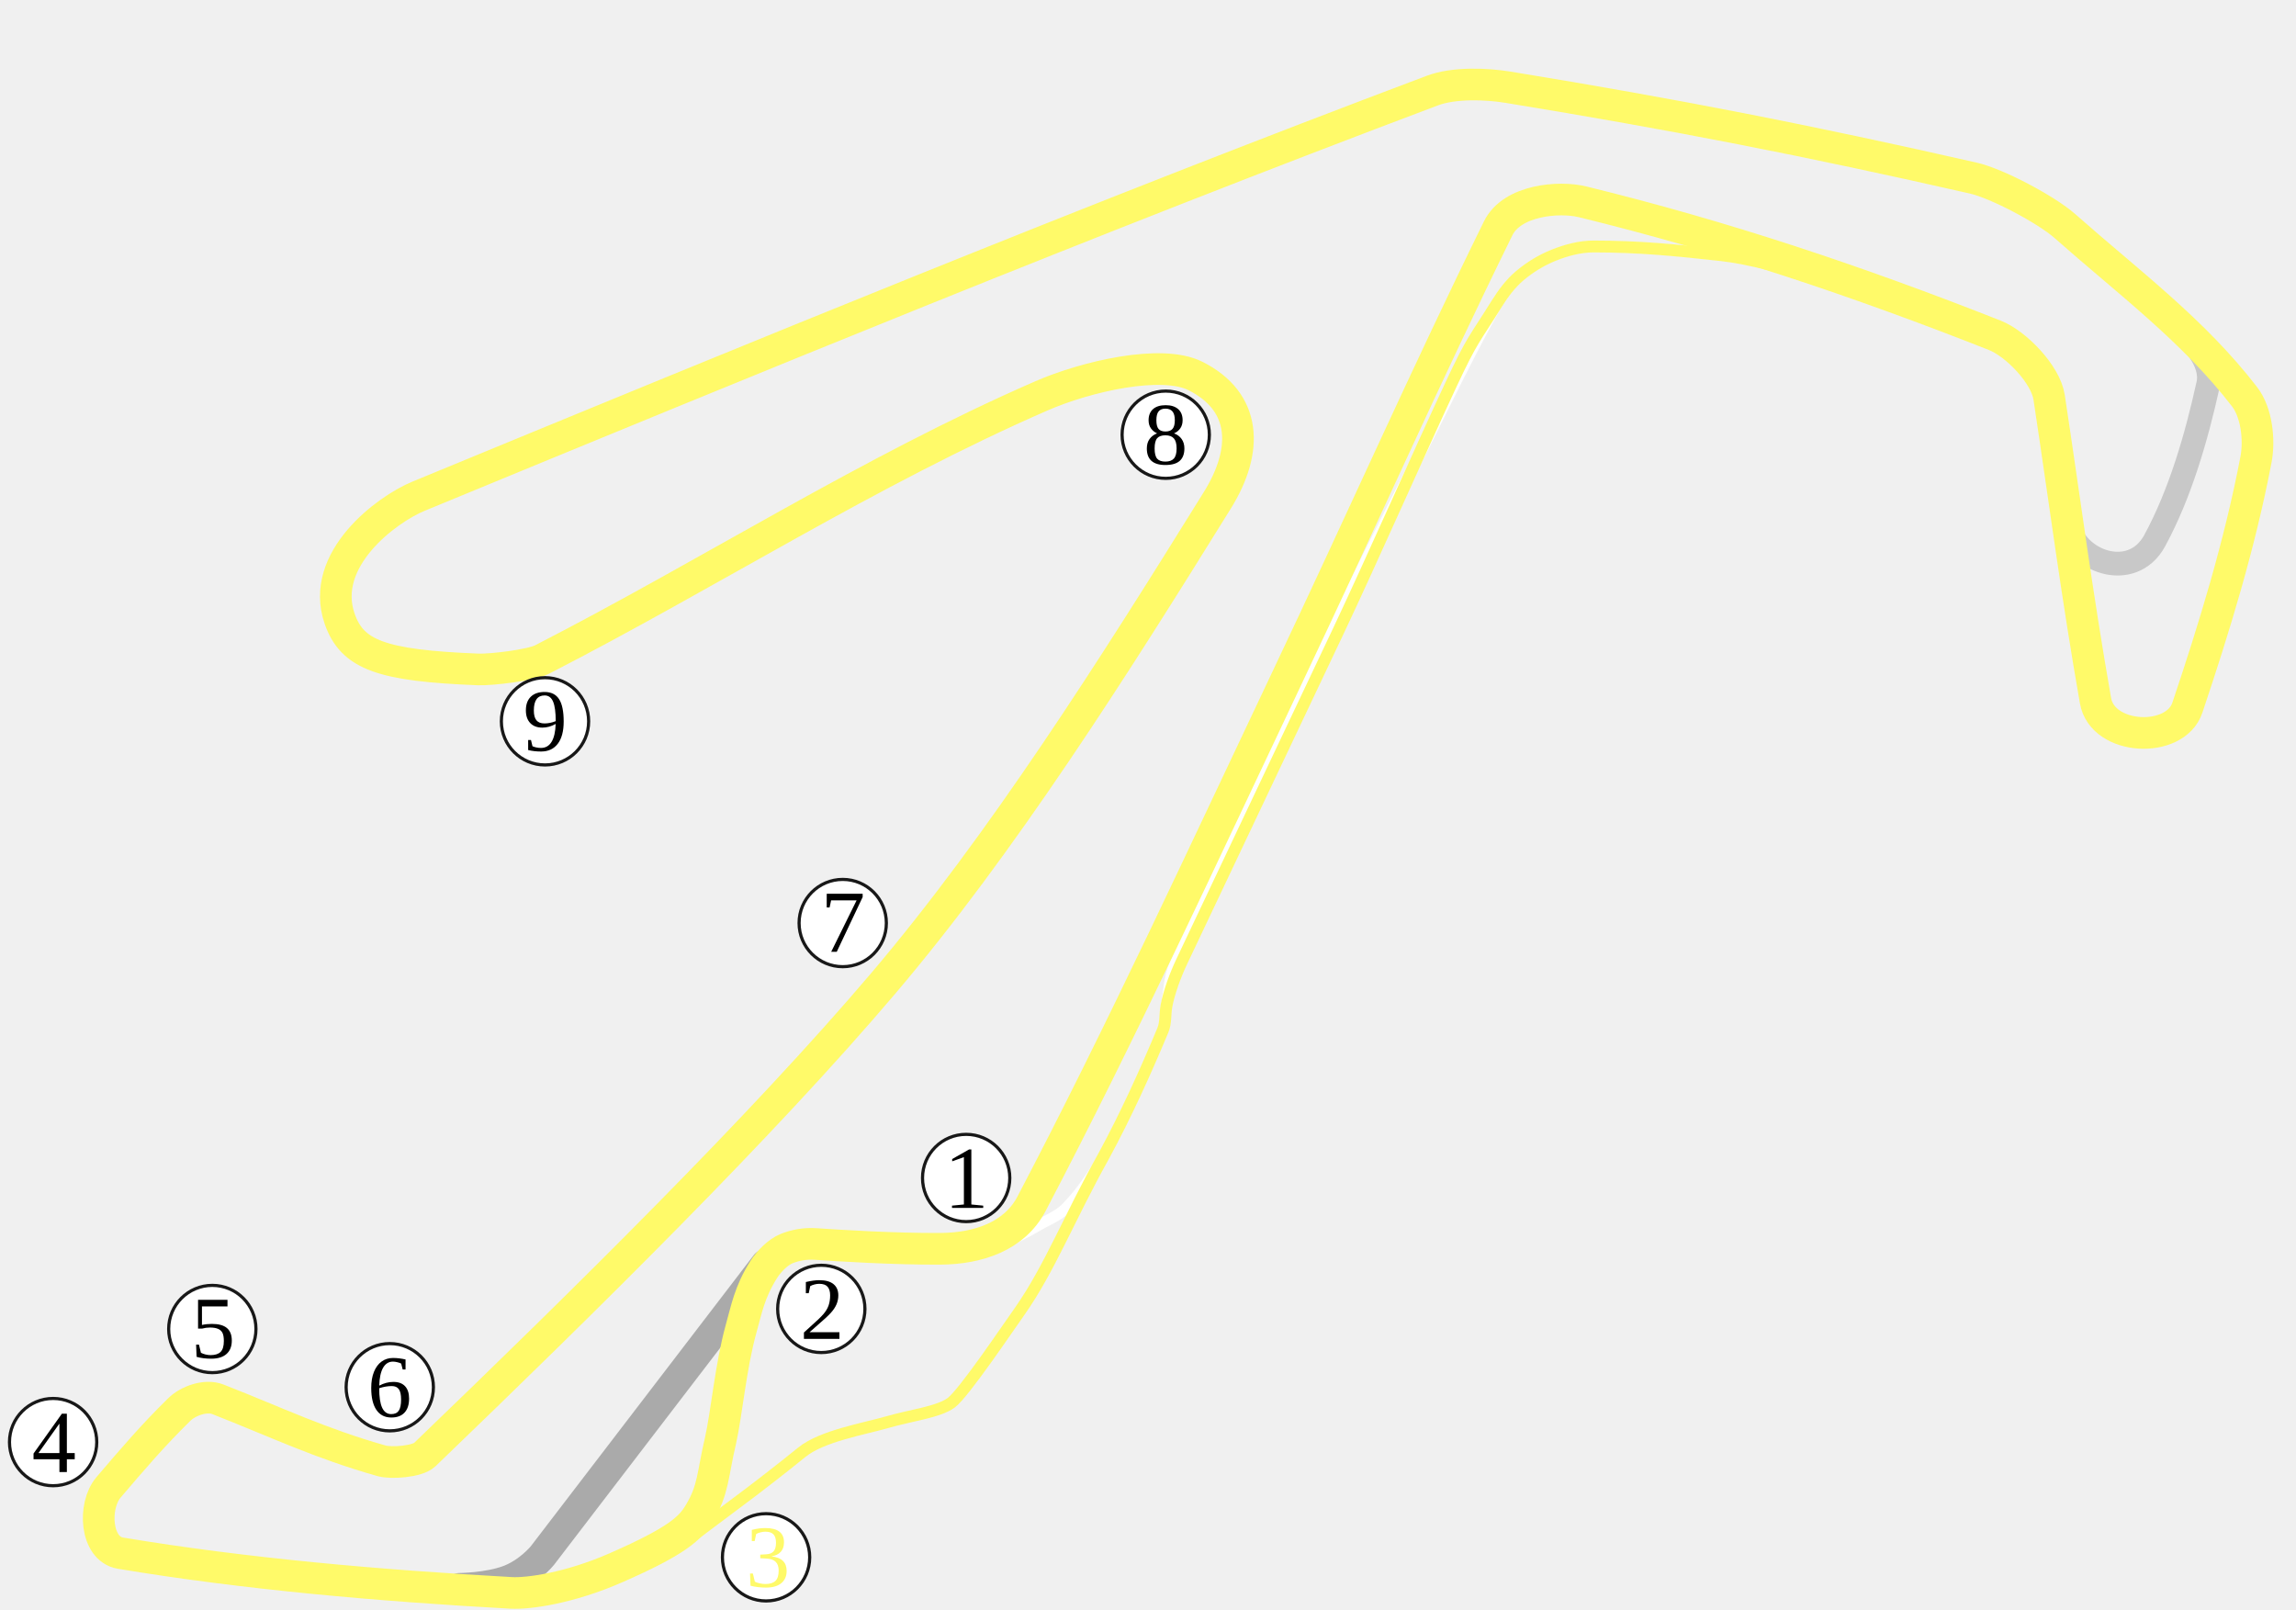
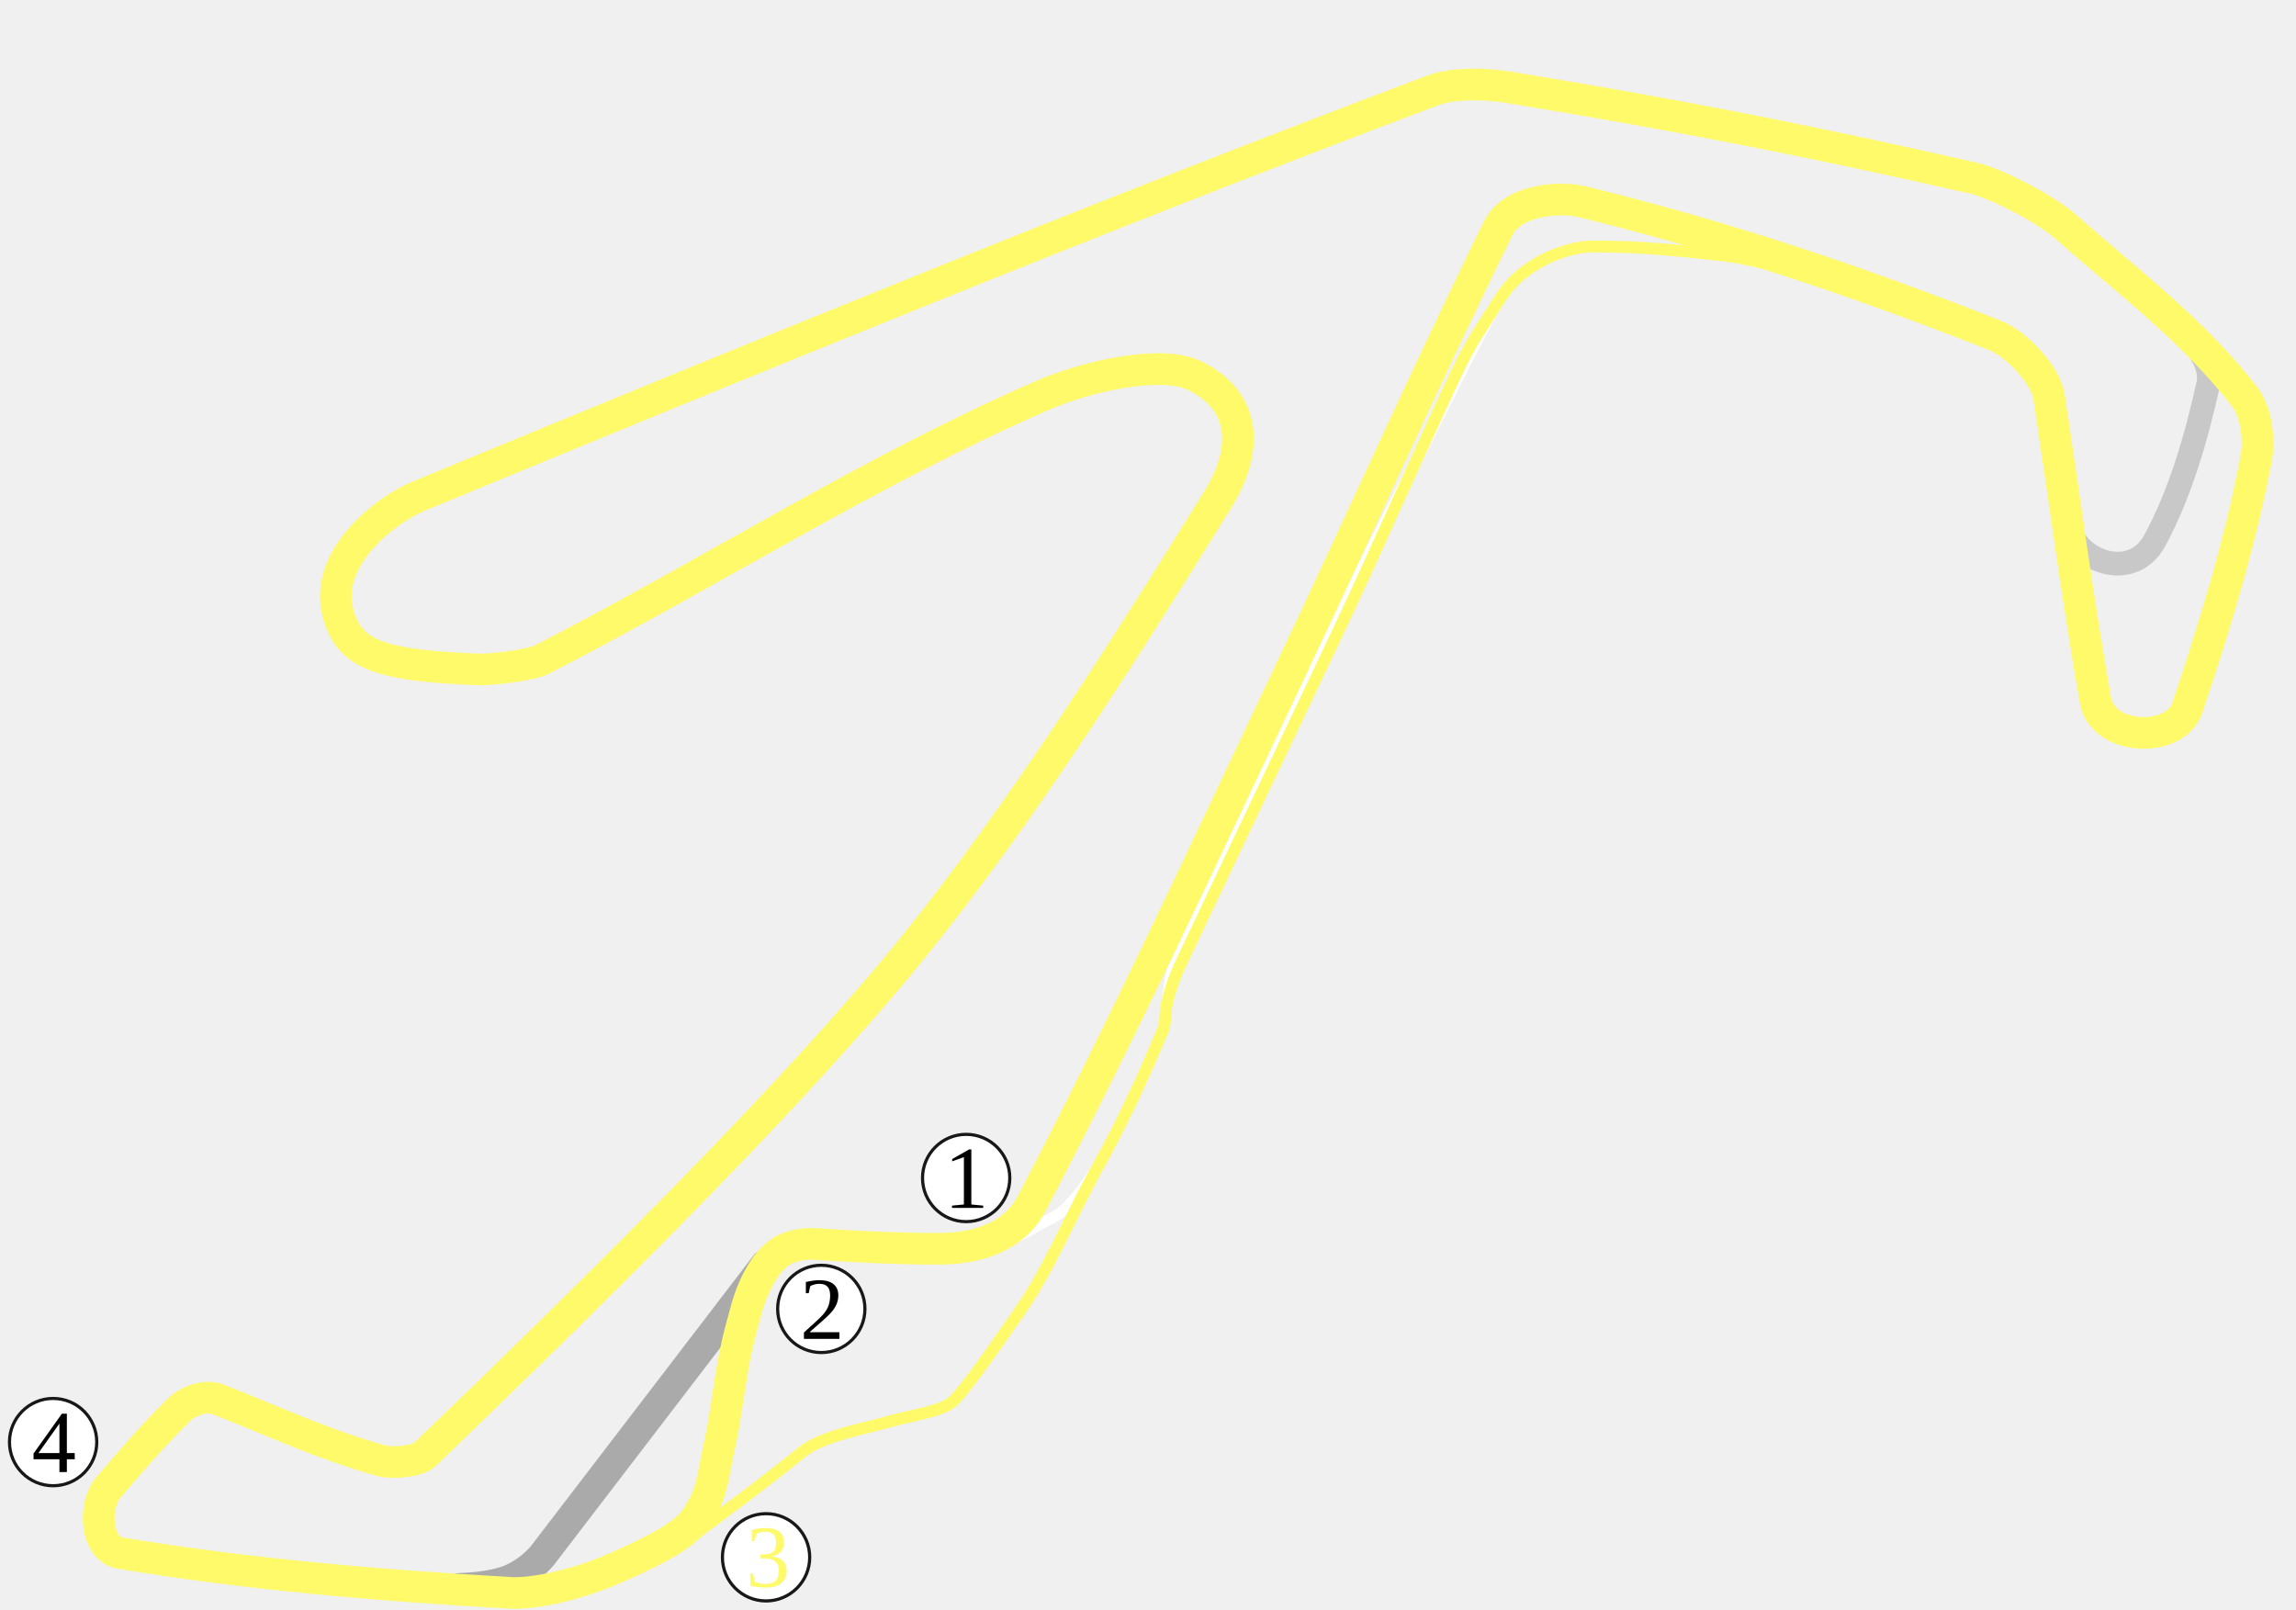
<svg xmlns="http://www.w3.org/2000/svg" xmlns:xlink="http://www.w3.org/1999/xlink" width="1450.862" height="1016.935" id="svg4434" version="1.0">
  <defs id="defs4436">
    <clipPath clipPathUnits="userSpaceOnUse" id="clipPath3490">
      <rect style="opacity:1;fill:#006a00;fill-opacity:1;fill-rule:nonzero;stroke:none" id="rect3492" width="1511.787" height="1003.748" x="683.14" y="104.104" transform="matrix(-0.7183395,0.6956928,-0.6956928,-0.7183395,0,0)" />
    </clipPath>
    <pattern patternUnits="userSpaceOnUse" width="18.181" height="18.138" patternTransform="matrix(0.1737876,0,0,0.1737876,763.4772,1693.907)" id="pattern4912">
      <g id="g4907" transform="translate(-1025.535,-1215.281)">
        <rect style="opacity:1;fill:#fffa69;fill-opacity:1;stroke:none;stroke-width:0.5;stroke-linecap:round;stroke-linejoin:round;stroke-miterlimit:4;stroke-dasharray:none;stroke-dashoffset:0;stroke-opacity:1" id="rect4899" width="18.173" height="18.096" x="1025.535" y="1215.281" />
        <rect style="opacity:1;fill:#ffffff;fill-opacity:1;stroke:none;stroke-width:0.5;stroke-linecap:round;stroke-linejoin:round;stroke-miterlimit:4;stroke-dasharray:none;stroke-dashoffset:0;stroke-opacity:1" id="rect4903" width="9.075" height="9.075" x="1025.535" y="1215.281" />
        <rect style="opacity:1;fill:#ffffff;fill-opacity:1;stroke:none;stroke-width:0.5;stroke-linecap:round;stroke-linejoin:round;stroke-miterlimit:4;stroke-dasharray:none;stroke-dashoffset:0;stroke-opacity:1" id="rect4905" width="9.075" height="9.075" x="1034.641" y="1224.344" />
      </g>
    </pattern>
    <pattern xlink:href="#pattern4912" id="pattern4166" patternTransform="matrix(0.4562459,1.6264824e-8,-1.6264824e-8,0.4562459,-1778.227,454.6431)" />
    <clipPath clipPathUnits="userSpaceOnUse" id="clipPath3494">
      <rect style="opacity:1;fill:#006a00;fill-opacity:1;fill-rule:nonzero;stroke:none" id="rect3496" width="2168.193" height="1468.418" x="-4232.846" y="-2372.13" transform="matrix(-0.9472965,-0.3203582,0.9519016,-0.3064038,0,0)" />
    </clipPath>
    <clipPath clipPathUnits="userSpaceOnUse" id="clipPath9716">
      <path id="path9718" d="M 871.135,932.363 C 1314.876,1345.252 1758.616,1758.14 2202.356,2171.029 C 2375.779,1984.647 2549.202,1798.266 2722.625,1611.884 C 2278.885,1198.996 1835.145,786.108 1391.405,373.219 C 1217.982,559.601 1044.559,745.982 871.135,932.363 z" style="fill:#6a6a6a;fill-opacity:1;fill-rule:nonzero;stroke:#010101;stroke-width:0.943;stroke-linecap:round;stroke-linejoin:round;stroke-miterlimit:4;stroke-dasharray:none;stroke-dashoffset:0;stroke-opacity:1" />
    </clipPath>
  </defs>
  <g id="layer2">
    <path style="fill:none;stroke:#aaaaaa;stroke-width:18.8;stroke-linecap:round;stroke-linejoin:miter;stroke-miterlimit:4;stroke-opacity:1;stroke-dasharray:none" d="M 483.815,798.756 342.676,983.037 c 0,0 -8.64,10.635 -21.571,15.408 -12.931,4.773 -30.816,4.931 -30.816,4.931" id="path3871" />
  </g>
  <g id="layer1" transform="translate(-863.6784,-658.3628)">
    <use x="0" y="0" xlink:href="#text5172" id="use5202" style="stroke:#ffffff;stroke-width:2;stroke-miterlimit:4;stroke-opacity:1;stroke-dasharray:none" width="744.094" height="1052.362" transform="translate(0.6163241,-2.3880893e-6)" />
    <use x="0" y="0" xlink:href="#text5178" id="use5204" style="stroke:white;stroke-width:2;stroke-miterlimit:4;stroke-dasharray:none;stroke-opacity:1" width="744.094" height="1052.362" />
    <use x="0" y="0" xlink:href="#text5182" id="use5206" style="stroke:white;stroke-width:2;stroke-miterlimit:4;stroke-dasharray:none;stroke-opacity:1" width="744.094" height="1052.362" />
    <use x="0" y="0" xlink:href="#text5186" id="use5208" style="stroke:white;stroke-width:2;stroke-miterlimit:4;stroke-dasharray:none;stroke-opacity:1" width="744.094" height="1052.362" />
    <use x="0" y="0" xlink:href="#text5190" id="use5210" style="stroke:white;stroke-width:2;stroke-miterlimit:4;stroke-dasharray:none;stroke-opacity:1" width="744.094" height="1052.362" />
    <use x="0" y="0" xlink:href="#text5194" id="use5212" style="stroke:white;stroke-width:2;stroke-miterlimit:4;stroke-dasharray:none;stroke-opacity:1" width="744.094" height="1052.362" />
    <use x="0" y="0" xlink:href="#text5198" id="use5214" style="stroke:white;stroke-width:2;stroke-miterlimit:4;stroke-dasharray:none;stroke-opacity:1" width="744.094" height="1052.362" />
    <path id="path4992" d="M 2012.969,834.69 C 1994.219,828.097 1968.004,821.45 1951.5,819.612 C 1921.884,816.315 1898.86,814.112 1870.5,814.112 C 1862.027,814.112 1853.322,816.5 1845.5,819.612 C 1837.822,822.667 1830.303,827.279 1824,832.612 C 1818.387,837.362 1813.369,843.368 1809.75,849.862 C 1791.035,883.451 1774.401,918.436 1757,952.862 C 1739.651,987.187 1722.124,1021.433 1705.5,1056.112 C 1671.791,1126.433 1637.332,1196.674 1606,1267.862 C 1602.415,1276.007 1602.336,1285.334 1600.75,1294.112 C 1599.836,1299.167 1600.471,1304.647 1598.5,1309.362 C 1587.304,1336.147 1575.117,1363.047 1561.25,1388.612 C 1554.867,1400.38 1546.869,1411.817 1537.75,1421.362 C 1532.619,1426.734 1524.993,1429.489 1518.5,1433.362 C 1510.326,1438.239 1498.938,1443.565 1490.641,1446.753" style="fill:none;fill-rule:evenodd;stroke:white;stroke-width:7;stroke-linecap:butt;stroke-linejoin:round;stroke-miterlimit:4;stroke-dasharray:none;stroke-opacity:1" />
    <path style="fill:none;fill-rule:evenodd;stroke:#c8c8c8;stroke-width:15;stroke-linecap:butt;stroke-linejoin:round;stroke-miterlimit:4;stroke-dasharray:none;stroke-opacity:1" d="M 2238.209,861.841 C 2247.301,872.415 2262.361,886.194 2259.034,901.246 C 2251.669,934.566 2241.447,970.185 2225.236,1000.021 C 2210.905,1026.399 2174.595,1013.297 2170.166,988.656" id="path4968" />
    <path style="fill:none;stroke:#fffa69;stroke-width:20;stroke-linecap:butt;stroke-linejoin:round;stroke-miterlimit:4;stroke-opacity:1;stroke-dasharray:none" d="m 1678.199,1084.066 c -53.202,112.15 -105.34,225.591 -162.706,334.982 -10.851,20.693 -33.88,28.25 -57.425,28.414 -29.069,0.21 -66.499,-2.15 -78.625,-3.009 -7.276,-0.515 -13.347,0.764 -18.666,2.876 -5.32,2.112 -11.158,7.974 -14.379,13.048 -9.304,14.658 -11.029,25.777 -14.5,37.928 -6.5,23.64 -8.934,52.313 -12.856,70.061 -5.237,22.226 -4.372,31.201 -13.509,46.287 -5.61,9.262 -13.393,17.155 -52.585,34.357 -29.635,13.008 -55.607,16.474 -66.156,15.891 -83.557,-4.623 -167.96,-11.935 -247.049,-25.124 -15.841,-2.642 -17.406,-29.941 -7.477,-41.574 15.38,-18.02 27.714,-32.463 44.565,-49.051 5.838,-5.747 16.916,-9.566 24.525,-6.58 37.487,14.709 64.533,27.851 103.485,38.882 6.111,1.73 22.625,0.529 27.217,-3.888 100.289,-96.476 213.155,-207.607 289.819,-297.894 74.982,-88.307 144.594,-198.013 211.158,-305.372 19.585,-31.588 18.424,-62.088 -13.964,-78.362 -21.402,-10.754 -69.04,0.245 -97.298,12.562 -108.952,47.487 -209.727,112.24 -315.541,166.594 -7.129,3.662 -32.379,6.598 -40.377,6.281 -61.094,-2.423 -79.644,-9.108 -87.582,-32.139 -12.899,-37.423 29.637,-68.971 49.897,-77.328 211.909,-87.413 426.362,-175.634 640.653,-256.321 13.418,-5.052 33.709,-4.404 47.855,-2.094 105.491,17.23 189.843,33.736 294.006,57.425 15.074,3.428 46.224,20.035 57.724,30.208 40.342,35.687 81.424,66.072 113.654,107.972 7.648,9.943 9.576,27.265 7.178,39.779 -10.363,54.084 -26.381,106.223 -43.368,156.724 -7.692,22.867 -53.566,20.807 -58.024,-4.486 -11.607,-65.867 -19.336,-125.838 -29.311,-191.717 -2.172,-14.343 -20.656,-33.762 -34.395,-39.181 -86.356,-34.061 -170.882,-62.45 -260.508,-84.344 -14.856,-3.629 -44.433,-1.151 -53.238,16.749 -45.829,93.163 -85.703,183.433 -132.198,281.445 z" id="path4457" />
    <path style="fill:none;stroke:#fffa69;stroke-width:7.5;stroke-linecap:butt;stroke-linejoin:round;stroke-miterlimit:4;stroke-opacity:1;stroke-dasharray:none" d="m 2012.969,834.69 c -18.75,-6.594 -44.965,-13.241 -61.469,-15.078 -29.616,-3.297 -52.64,-5.5 -81,-5.5 -8.473,0 -17.178,2.388 -25,5.5 -7.678,3.055 -15.197,7.666 -21.5,13 -5.613,4.75 -10.329,10.933 -14.25,17.25 -14.357,23.13 -15.358,21.925 -29.216,51.575 -18.931,40.502 -50.565,112.151 -70.675,154.675 -33.34,70.497 -70.783,149.278 -99.5,210.007 -3.804,8.045 -8.022,19.215 -9.608,27.993 -0.913,5.055 -0.279,10.535 -2.25,15.25 -11.196,26.785 -23.383,53.685 -37.25,79.25 -22.039,39.411 -34.097,71.033 -53.227,98.37 -6.758,9.429 -35.237,51.848 -43.267,57.766 -8.031,5.918 -25.32,7.909 -40.221,12.216 -14.901,4.307 -41.556,8.735 -54.237,19.106 -12.68,10.371 -31.433,24.653 -31.433,24.653 l -36.98,27.735" id="path4990" />
    <g id="g5167" transform="translate(-13.18862,15.58655)">
      <path style="opacity:1;fill:white;fill-opacity:1;fill-rule:nonzero;stroke:#181818;stroke-width:1.913;stroke-linecap:round;stroke-linejoin:round;marker:none;marker-start:none;marker-mid:none;marker-end:none;stroke-miterlimit:4;stroke-dasharray:none;stroke-dashoffset:66;stroke-opacity:1;visibility:visible;display:inline;overflow:visible;enable-background:accumulate" id="path5165" d="m 1746.893,814.967 c 0,14.568 -11.809,26.377 -26.377,26.377 -14.568,0 -26.377,-11.809 -26.377,-26.377 0,-14.568 11.809,-26.377 26.377,-26.377 14.568,0 26.377,11.809 26.377,26.377 z" transform="matrix(1.045454,0,0,1.045454,-311.3288,535.1244)" />
      <text id="text4996" y="1406.057" x="1473.529" style="font-size:56px;font-style:normal;font-weight:normal;writing-mode:lr-tb;fill:black;fill-opacity:1;stroke:none;stroke-width:1px;stroke-linecap:butt;stroke-linejoin:miter;stroke-opacity:1;font-family:Times New Roman" xml:space="preserve">
        <tspan y="1406.057" x="1473.529" id="tspan4998">1</tspan>
      </text>
    </g>
    <g id="g5160" transform="translate(5.994829,20.38242)">
      <path style="opacity:1;fill:white;fill-opacity:1;fill-rule:nonzero;stroke:#181818;stroke-width:1.913;stroke-linecap:round;stroke-linejoin:round;marker:none;marker-start:none;marker-mid:none;marker-end:none;stroke-miterlimit:4;stroke-dasharray:none;stroke-dashoffset:66;stroke-opacity:1;visibility:visible;display:inline;overflow:visible;enable-background:accumulate" id="path5158" d="m 1746.893,814.967 c 0,14.568 -11.809,26.377 -26.377,26.377 -14.568,0 -26.377,-11.809 -26.377,-26.377 0,-14.568 11.809,-26.377 26.377,-26.377 14.568,0 26.377,11.809 26.377,26.377 z" transform="matrix(1.045454,0,0,1.045454,-422.0576,613.057)" />
      <text id="text5000" y="1483.99" x="1363.224" style="font-size:56px;font-style:normal;font-weight:normal;writing-mode:lr-tb;fill:black;fill-opacity:1;stroke:none;stroke-width:1px;stroke-linecap:butt;stroke-linejoin:miter;stroke-opacity:1;font-family:Times New Roman" xml:space="preserve">
        <tspan y="1483.99" x="1363.224" id="tspan5002">2</tspan>
      </text>
    </g>
    <g id="g5153" transform="translate(56.85308,18.75159)">
      <path style="fill:#ffffff;fill-opacity:1;fill-rule:nonzero;stroke:#181818;stroke-width:1.913;stroke-linecap:round;stroke-linejoin:round;stroke-miterlimit:4;stroke-opacity:1;stroke-dasharray:none;stroke-dashoffset:66;marker:none;visibility:visible;display:inline;overflow:visible;enable-background:accumulate" id="path5151" d="m 1746.893,814.967 c 0,14.568 -11.809,26.377 -26.377,26.377 -14.568,0 -26.377,-11.809 -26.377,-26.377 0,-14.568 11.809,-26.377 26.377,-26.377 14.568,0 26.377,11.809 26.377,26.377 z" transform="matrix(1.045454,0,0,1.045454,-507.813,771.6486)" />
      <text id="text5004" y="1642.253" x="1278.098" style="font-size:56px;font-style:normal;font-weight:normal;writing-mode:lr-tb;fill:#fffa69;fill-opacity:1;stroke:none;font-family:Times New Roman" xml:space="preserve">
        <tspan y="1642.253" x="1278.098" id="tspan5006">3</tspan>
      </text>
    </g>
    <g id="g5146" transform="translate(-28.63689,38.59755)">
      <path style="opacity:1;fill:white;fill-opacity:1;fill-rule:nonzero;stroke:#181818;stroke-width:1.913;stroke-linecap:round;stroke-linejoin:round;marker:none;marker-start:none;marker-mid:none;marker-end:none;stroke-miterlimit:4;stroke-dasharray:none;stroke-dashoffset:66;stroke-opacity:1;visibility:visible;display:inline;overflow:visible;enable-background:accumulate" id="path5144" d="m 1746.893,814.967 c 0,14.568 -11.809,26.377 -26.377,26.377 -14.568,0 -26.377,-11.809 -26.377,-26.377 0,-14.568 11.809,-26.377 26.377,-26.377 14.568,0 26.377,11.809 26.377,26.377 z" transform="matrix(1.045454,0,0,1.045454,-872.8414,679.0002)" />
      <text id="text5008" y="1549.933" x="912.413" style="font-size:56px;font-style:normal;font-weight:normal;writing-mode:lr-tb;fill:black;fill-opacity:1;stroke:none;stroke-width:1px;stroke-linecap:butt;stroke-linejoin:miter;stroke-opacity:1;font-family:Times New Roman" xml:space="preserve">
        <tspan y="1549.933" x="912.413" id="tspan5010">4</tspan>
      </text>
    </g>
-     <g id="g5139" transform="translate(-8.39276,17.98449)">
-       <path style="opacity:1;fill:white;fill-opacity:1;fill-rule:nonzero;stroke:#181818;stroke-width:1.913;stroke-linecap:round;stroke-linejoin:round;marker:none;marker-start:none;marker-mid:none;marker-end:none;stroke-miterlimit:4;stroke-dasharray:none;stroke-dashoffset:66;stroke-opacity:1;visibility:visible;display:inline;overflow:visible;enable-background:accumulate" id="path5137" d="m 1746.893,814.967 c 0,14.568 -11.809,26.377 -26.377,26.377 -14.568,0 -26.377,-11.809 -26.377,-26.377 0,-14.568 11.809,-26.377 26.377,-26.377 14.568,0 26.377,11.809 26.377,26.377 z" transform="matrix(1.045454,0,0,1.045454,-792.4833,628.1556)" />
-       <text id="text5012" y="1498.377" x="992.744" style="font-size:56px;font-style:normal;font-weight:normal;writing-mode:lr-tb;fill:black;fill-opacity:1;stroke:none;stroke-width:1px;stroke-linecap:butt;stroke-linejoin:miter;stroke-opacity:1;font-family:Times New Roman" xml:space="preserve">
-         <tspan y="1498.377" x="992.744" id="tspan5014">5</tspan>
-       </text>
-     </g>
-     <g id="g5132" transform="translate(-14.38759,19.18345)">
-       <path style="opacity:1;fill:white;fill-opacity:1;fill-rule:nonzero;stroke:#181818;stroke-width:1.913;stroke-linecap:round;stroke-linejoin:round;marker:none;marker-start:none;marker-mid:none;marker-end:none;stroke-miterlimit:4;stroke-dasharray:none;stroke-dashoffset:66;stroke-opacity:1;visibility:visible;display:inline;overflow:visible;enable-background:accumulate" id="path5130" d="m 1746.893,814.967 c 0,14.568 -11.809,26.377 -26.377,26.377 -14.568,0 -26.377,-11.809 -26.377,-26.377 0,-14.568 11.809,-26.377 26.377,-26.377 14.568,0 26.377,11.809 26.377,26.377 z" transform="matrix(1.045454,0,0,1.045454,-674.3557,663.7418)" />
-       <text id="text5016" y="1534.346" x="1110.242" style="font-size:56px;font-style:normal;font-weight:normal;writing-mode:lr-tb;fill:black;fill-opacity:1;stroke:none;stroke-width:1px;stroke-linecap:butt;stroke-linejoin:miter;stroke-opacity:1;font-family:Times New Roman" xml:space="preserve">
-         <tspan y="1534.346" x="1110.242" id="tspan5018">6</tspan>
-       </text>
-     </g>
-     <g id="g5125">
-       <path style="opacity:1;fill:white;fill-opacity:1;fill-rule:nonzero;stroke:#181818;stroke-width:1.913;stroke-linecap:round;stroke-linejoin:round;marker:none;marker-start:none;marker-mid:none;marker-end:none;stroke-miterlimit:4;stroke-dasharray:none;stroke-dashoffset:66;stroke-opacity:1;visibility:visible;display:inline;overflow:visible;enable-background:accumulate" id="path5123" d="m 1746.893,814.967 c 0,14.568 -11.809,26.377 -26.377,26.377 -14.568,0 -26.377,-11.809 -26.377,-26.377 0,-14.568 11.809,-26.377 26.377,-26.377 14.568,0 26.377,11.809 26.377,26.377 z" transform="matrix(1.045454,0,0,1.045454,-402.5187,389.6162)" />
-       <text id="text5020" y="1259.783" x="1382.408" style="font-size:56px;font-style:normal;font-weight:normal;writing-mode:lr-tb;fill:black;fill-opacity:1;stroke:none;stroke-width:1px;stroke-linecap:butt;stroke-linejoin:miter;stroke-opacity:1;font-family:Times New Roman" xml:space="preserve">
-         <tspan y="1259.783" x="1382.408" id="tspan5022">7</tspan>
-       </text>
-     </g>
-     <g id="g5118" transform="translate(-8.39276,22.78035)">
-       <path style="opacity:1;fill:white;fill-opacity:1;fill-rule:nonzero;stroke:#181818;stroke-width:1.913;stroke-linecap:round;stroke-linejoin:round;marker:none;marker-start:none;marker-mid:none;marker-end:none;stroke-miterlimit:4;stroke-dasharray:none;stroke-dashoffset:66;stroke-opacity:1;visibility:visible;display:inline;overflow:visible;enable-background:accumulate" id="path5116" d="m 1746.893,814.967 c 0,14.568 -11.809,26.377 -26.377,26.377 -14.568,0 -26.377,-11.809 -26.377,-26.377 0,-14.568 11.809,-26.377 26.377,-26.377 14.568,0 26.377,11.809 26.377,26.377 z" transform="matrix(1.045454,0,0,1.045454,-190.0146,58.26407)" />
-       <text id="text5024" y="928.869" x="1594.624" style="font-size:56px;font-style:normal;font-weight:normal;writing-mode:lr-tb;fill:black;fill-opacity:1;stroke:none;stroke-width:1px;stroke-linecap:butt;stroke-linejoin:miter;stroke-opacity:1;font-family:Times New Roman" xml:space="preserve">
-         <tspan y="928.869" x="1594.624" id="tspan5026">8</tspan>
-       </text>
-     </g>
-     <g id="g5111" transform="translate(0,3.596897)">
-       <path style="opacity:1;fill:white;fill-opacity:1;fill-rule:nonzero;stroke:#181818;stroke-width:1.913;stroke-linecap:round;stroke-linejoin:round;marker:none;marker-start:none;marker-mid:none;marker-end:none;stroke-miterlimit:4;stroke-dasharray:none;stroke-dashoffset:66;stroke-opacity:1;visibility:visible;display:inline;overflow:visible;enable-background:accumulate" id="path5109" d="m 1746.893,814.967 c 0,14.568 -11.809,26.377 -26.377,26.377 -14.568,0 -26.377,-11.809 -26.377,-26.377 0,-14.568 11.809,-26.377 26.377,-26.377 14.568,0 26.377,11.809 26.377,26.377 z" transform="matrix(1.045454,0,0,1.045454,-590.6468,258.546)" />
-       <text id="text5028" y="1129.096" x="1194.17" style="font-size:56px;font-style:normal;font-weight:normal;writing-mode:lr-tb;fill:black;fill-opacity:1;stroke:none;stroke-width:1px;stroke-linecap:butt;stroke-linejoin:miter;stroke-opacity:1;font-family:Times New Roman" xml:space="preserve">
-         <tspan y="1129.096" x="1194.17" id="tspan5030">9</tspan>
-       </text>
-     </g>
  </g>
</svg>
